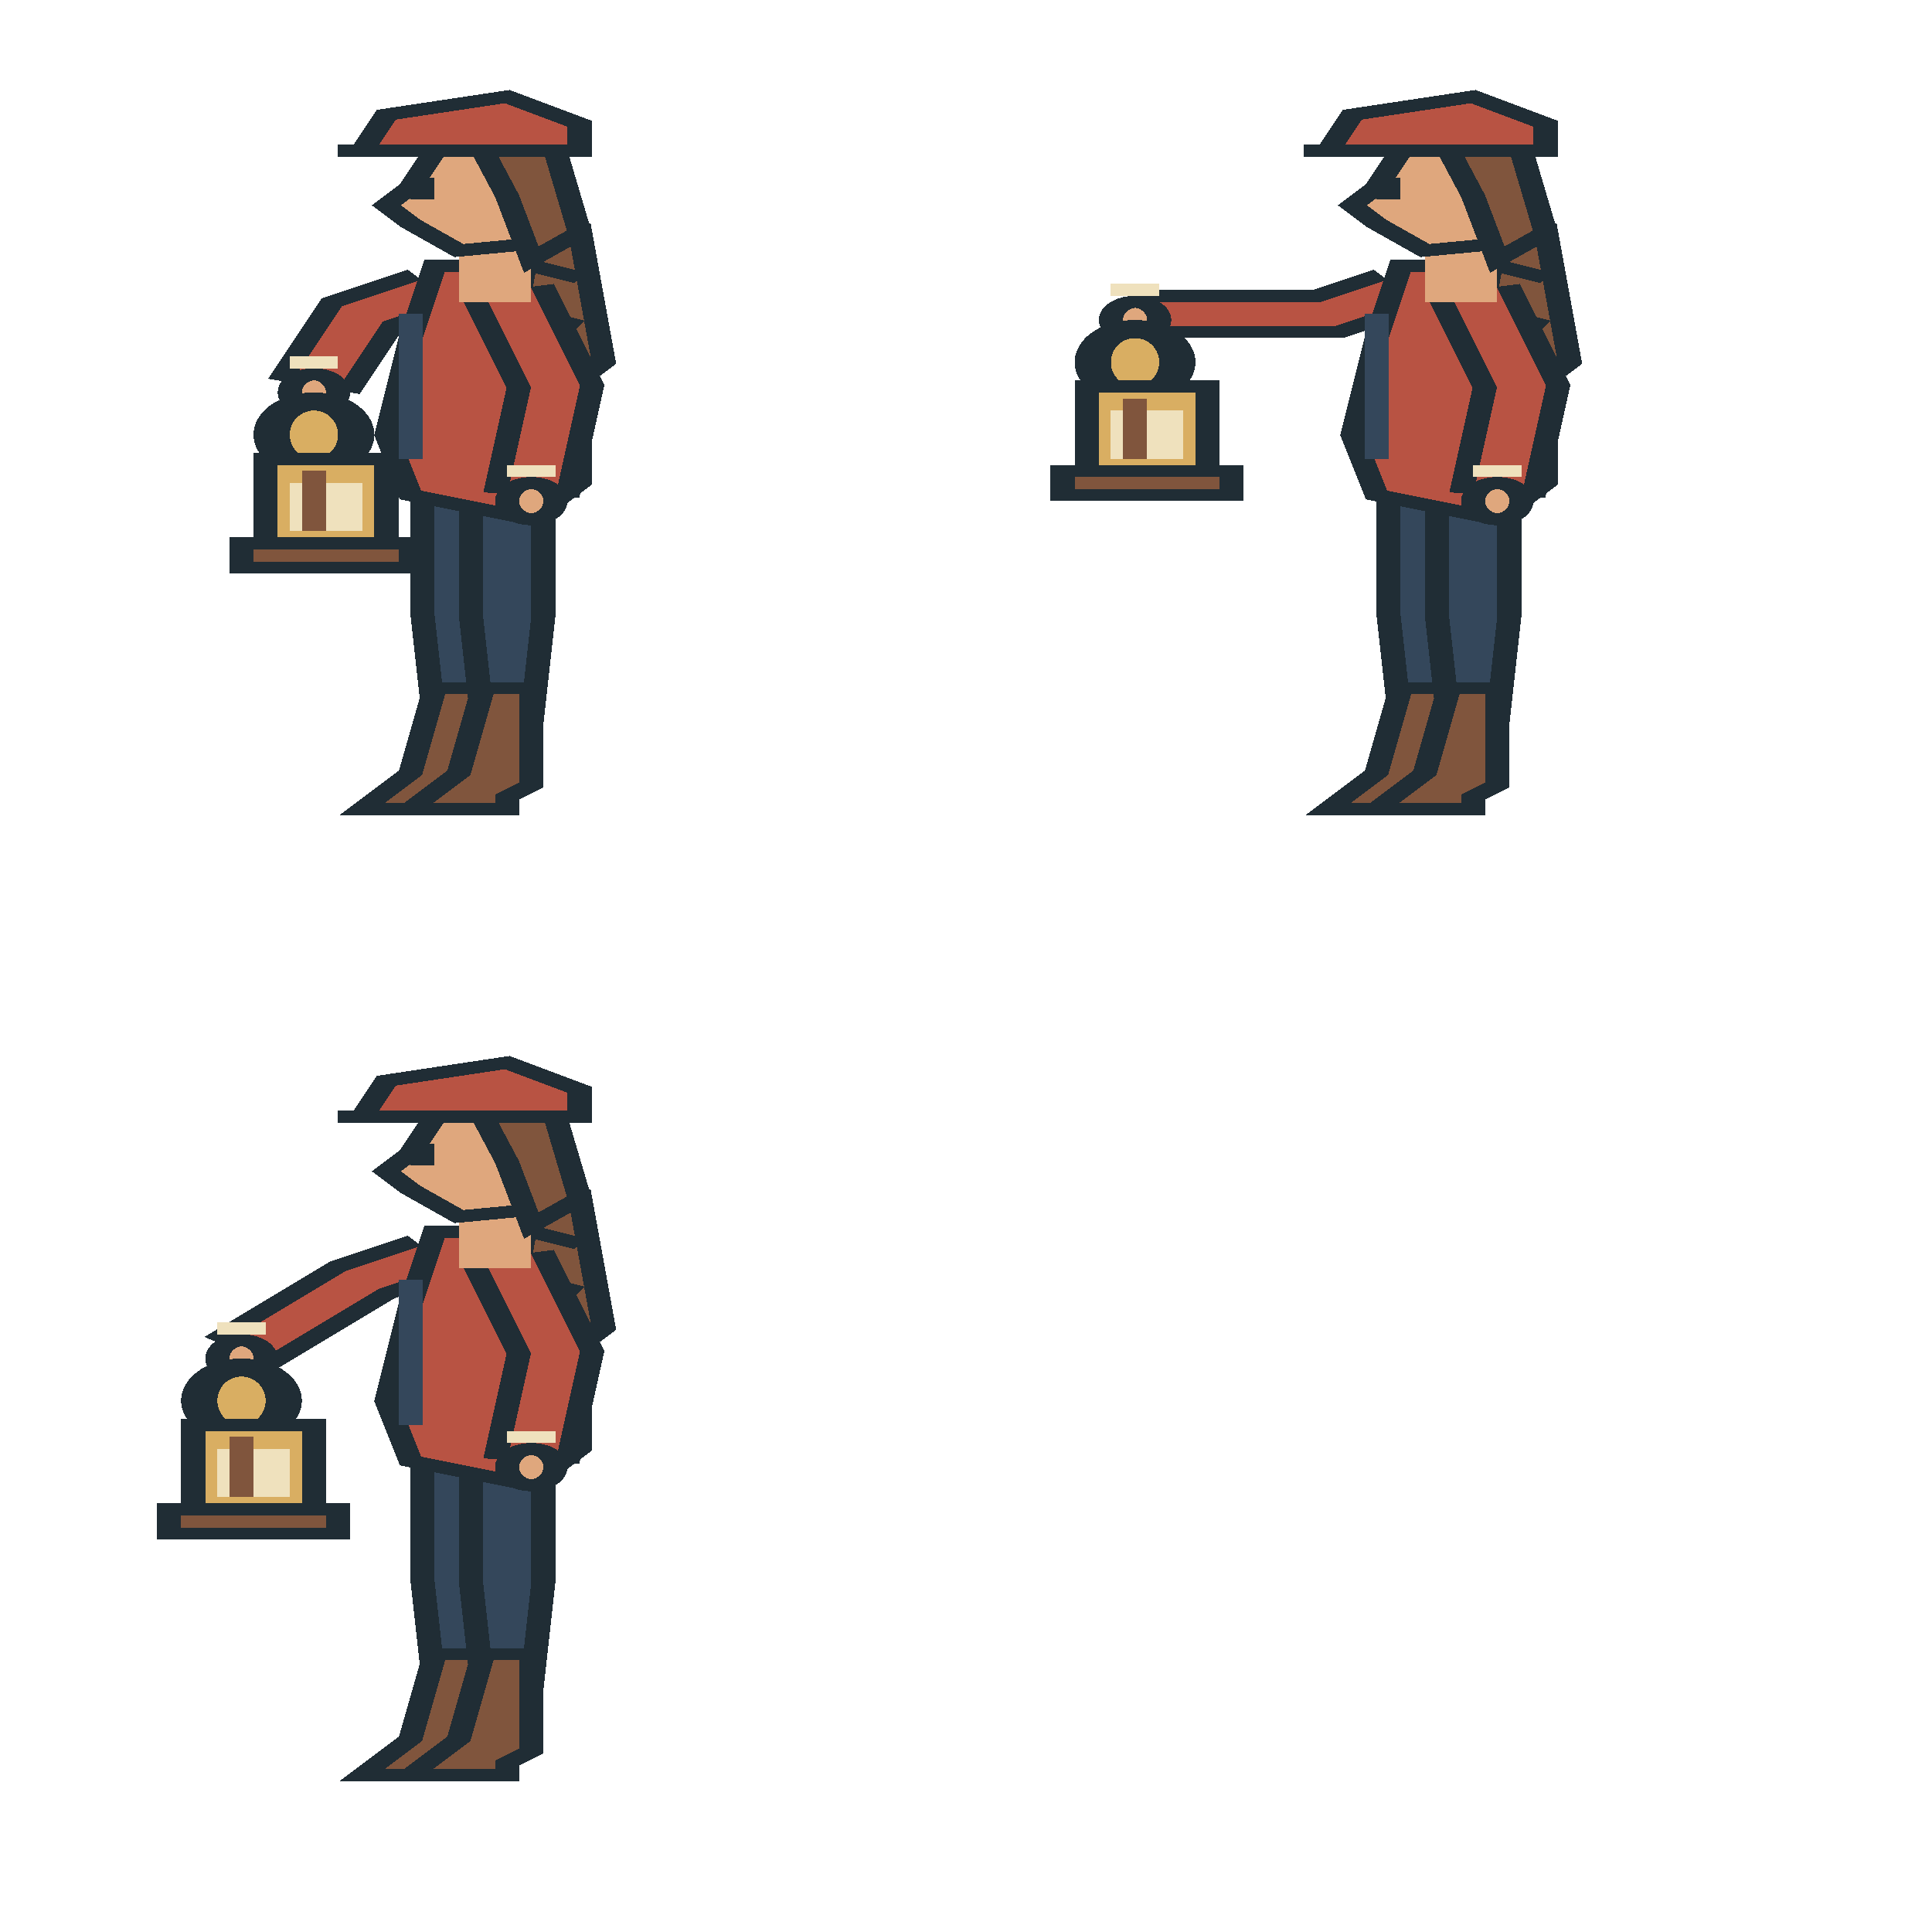
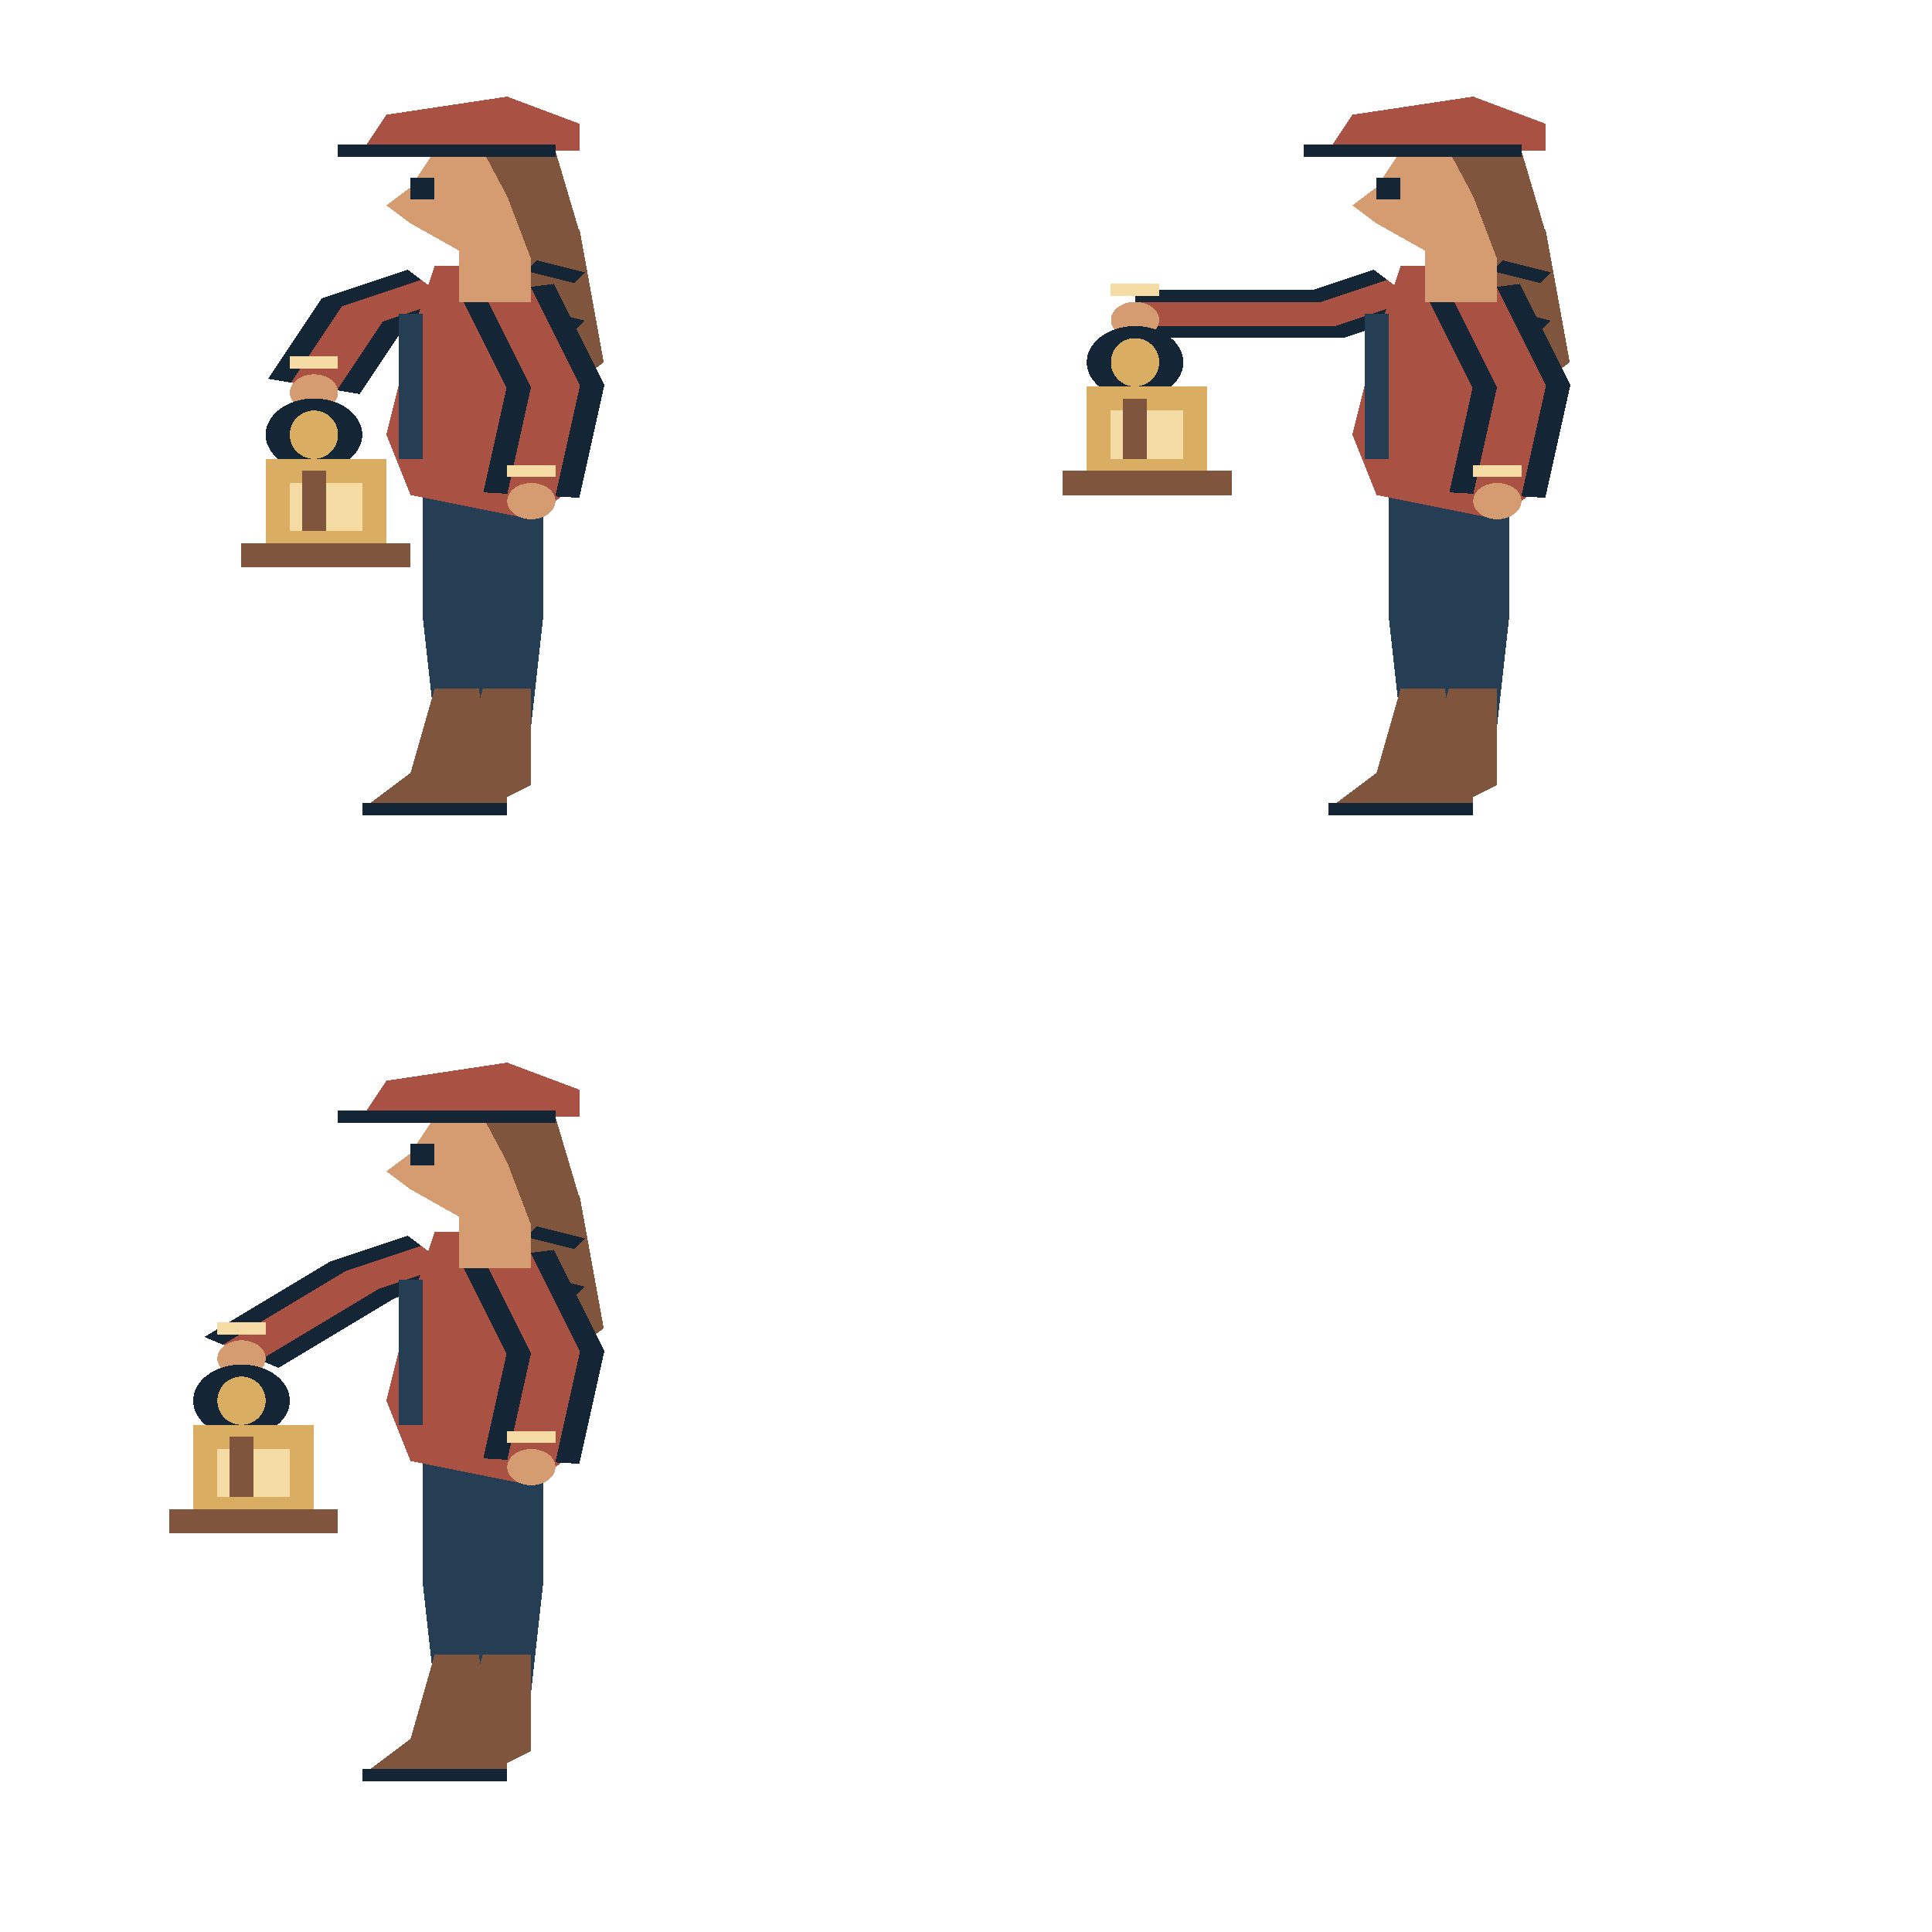
<svg xmlns="http://www.w3.org/2000/svg" width="160" height="160" viewBox="0 0 160 160">
  <svg x="0" y="0" width="80" height="80" viewBox="0 0 40 80" preserveAspectRatio="none" shape-rendering="crispEdges">
-     <polyline points="18,24 15,26 13,32" fill="none" stroke="#202d35" stroke-width="4" />
-     <polyline points="18,24 15,26 13,32" fill="none" stroke="#b85343" stroke-width="2" />
-     <polyline points="12,30 14,30" fill="none" stroke="#efe1bd" stroke-width="1" />
-     <ellipse cx="13.0" cy="32.5" rx="1.0" ry="1.5" fill="#dfa77d" stroke="#202d35" stroke-width="1" />
-     <ellipse cx="13.0" cy="36.0" rx="2.0" ry="3.0" fill="#202d35" stroke="#202d35" stroke-width="1" />
+     <polyline points="18,24 15,26 13,32" fill="none" stroke="#142536" stroke-width="4" />
+     <polyline points="18,24 15,26 13,32" fill="none" stroke="#a95243" stroke-width="2" />
+     <polyline points="12,30 14,30" fill="none" stroke="#f5dca4" stroke-width="1" />
+     <ellipse cx="13.0" cy="32.5" rx="1.0" ry="1.5" fill="#d49c70" />
+     <ellipse cx="13.0" cy="36.0" rx="2.0" ry="3.0" fill="#142536" />
    <ellipse cx="13.0" cy="36.0" rx="1.0" ry="2.0" fill="#d9ae62" />
-     <rect x="11" y="38" width="5" height="8" fill="#d9ae62" stroke="#202d35" stroke-width="1" />
-     <rect x="12" y="40" width="3" height="4" fill="#efe1bd" />
+     <rect x="11" y="38" width="5" height="8" fill="#d9ae62" />
+     <rect x="12" y="40" width="3" height="4" fill="#f5dca4" />
    <polyline points="13,39 13,44" fill="none" stroke="#80553d" stroke-width="1" />
-     <rect x="10" y="45" width="7" height="2" fill="#80553d" stroke="#202d35" stroke-width="1" />
-     <polygon points="17.5,39 20.5,39 20.5,51.0 20,60 18,60 17.5,51.0" fill="#34475b" stroke="#202d35" stroke-width="1" />
-     <polygon points="18,57 20,57 20,65 19,66 19,67 15,67 17,64" fill="#80553d" stroke="#202d35" stroke-width="1" />
-     <polyline points="15,67 19,67" fill="none" stroke="#202d35" stroke-width="1" />
-     <polygon points="19.5,39 22.5,39 22.5,51.0 22,60 20,60 19.5,51.0" fill="#34475b" stroke="#202d35" stroke-width="1" />
-     <polygon points="20,57 22,57 22,65 21,66 21,67 17,67 19,64" fill="#80553d" stroke="#202d35" stroke-width="1" />
-     <polyline points="17,67 21,67" fill="none" stroke="#202d35" stroke-width="1" />
-     <polygon points="18,22 22,22 24,30 24,40 22,43 17,41 16,36 17,28" fill="#b85343" stroke="#202d35" stroke-width="1" />
-     <polyline points="17,26 17,38" fill="none" stroke="#34475b" stroke-width="1" />
-     <polygon points="22,19 24,19 25,30 23,33 21,30" fill="#80553d" stroke="#202d35" stroke-width="1" />
-     <polyline points="22,22 24,23" fill="none" stroke="#202d35" stroke-width="1" />
-     <polyline points="22,26 24,27" fill="none" stroke="#202d35" stroke-width="1" />
-     <polyline points="22,30 24,31" fill="none" stroke="#202d35" stroke-width="1" />
-     <polyline points="22,31 24,31" fill="none" stroke="#b85343" stroke-width="1" />
-     <polyline points="21,24 23,32 22,41" fill="none" stroke="#202d35" stroke-width="4" />
-     <polyline points="21,24 23,32 22,41" fill="none" stroke="#b85343" stroke-width="2" />
-     <polyline points="21,39 23,39" fill="none" stroke="#efe1bd" stroke-width="1" />
-     <ellipse cx="22.0" cy="41.5" rx="1.0" ry="1.5" fill="#dfa77d" stroke="#202d35" stroke-width="1" />
-     <rect x="19" y="19" width="3" height="6" fill="#dfa77d" />
-     <polygon points="18,12.5 23,12.5 23,20.0 19,20.75 17,18.5 16,17.0 17,15.5" fill="#dfa77d" stroke="#202d35" stroke-width="1" />
-     <polygon points="20,12.5 23,12.5 24,19.25 22,21.5 21,16.25" fill="#80553d" stroke="#202d35" stroke-width="1" />
-     <rect x="17" y="14.75" width="1" height="1.75" fill="#202d35" />
-     <polygon points="16,9.5 21,8.0 24,10.25 24,12.5 15,12.5" fill="#b85343" stroke="#202d35" stroke-width="1" />
-     <polyline points="14,12.5 23,12.5" fill="none" stroke="#202d35" stroke-width="1" />
+     <rect x="10" y="45" width="7" height="2" fill="#80553d" />
+     <polygon points="17.5,39 20.5,39 20.5,51.0 20,60 18,60 17.5,51.0" fill="#263e53" />
+     <polygon points="18,57 20,57 20,65 19,66 19,67 15,67 17,64" fill="#80553d" />
+     <polyline points="15,67 19,67" fill="none" stroke="#142536" stroke-width="1" />
+     <polygon points="19.5,39 22.5,39 22.5,51.0 22,60 20,60 19.5,51.0" fill="#263e53" />
+     <polygon points="20,57 22,57 22,65 21,66 21,67 17,67 19,64" fill="#80553d" />
+     <polyline points="17,67 21,67" fill="none" stroke="#142536" stroke-width="1" />
+     <polygon points="18,22 22,22 24,30 24,40 22,43 17,41 16,36 17,28" fill="#a95243" />
+     <polyline points="17,26 17,38" fill="none" stroke="#263e53" stroke-width="1" />
+     <polygon points="22,19 24,19 25,30 23,33 21,30" fill="#80553d" />
+     <polyline points="22,22 24,23" fill="none" stroke="#142536" stroke-width="1" />
+     <polyline points="22,26 24,27" fill="none" stroke="#142536" stroke-width="1" />
+     <polyline points="22,30 24,31" fill="none" stroke="#142536" stroke-width="1" />
+     <polyline points="22,31 24,31" fill="none" stroke="#a95243" stroke-width="1" />
+     <polyline points="21,24 23,32 22,41" fill="none" stroke="#142536" stroke-width="4" />
+     <polyline points="21,24 23,32 22,41" fill="none" stroke="#a95243" stroke-width="2" />
+     <polyline points="21,39 23,39" fill="none" stroke="#f5dca4" stroke-width="1" />
+     <ellipse cx="22.0" cy="41.5" rx="1.0" ry="1.5" fill="#d49c70" />
+     <rect x="19" y="19" width="3" height="6" fill="#d49c70" />
+     <polygon points="18,12.5 23,12.5 23,20.0 19,20.75 17,18.5 16,17.0 17,15.5" fill="#d49c70" />
+     <polygon points="20,12.5 23,12.5 24,19.25 22,21.5 21,16.25" fill="#80553d" />
+     <rect x="17" y="14.75" width="1" height="1.75" fill="#142536" />
+     <polygon points="16,9.5 21,8.0 24,10.25 24,12.5 15,12.5" fill="#a95243" />
+     <polyline points="14,12.5 23,12.5" fill="none" stroke="#142536" stroke-width="1" />
  </svg>
  <svg x="80" y="0" width="80" height="80" viewBox="0 0 40 80" preserveAspectRatio="none" shape-rendering="crispEdges">
-     <polyline points="18,24 15,26 7,26" fill="none" stroke="#202d35" stroke-width="4" />
-     <polyline points="18,24 15,26 7,26" fill="none" stroke="#b85343" stroke-width="2" />
-     <polyline points="6,24 8,24" fill="none" stroke="#efe1bd" stroke-width="1" />
-     <ellipse cx="7.0" cy="26.5" rx="1.0" ry="1.5" fill="#dfa77d" stroke="#202d35" stroke-width="1" />
-     <ellipse cx="7.0" cy="30.0" rx="2.0" ry="3.0" fill="#202d35" stroke="#202d35" stroke-width="1" />
+     <polyline points="18,24 15,26 7,26" fill="none" stroke="#142536" stroke-width="4" />
+     <polyline points="18,24 15,26 7,26" fill="none" stroke="#a95243" stroke-width="2" />
+     <polyline points="6,24 8,24" fill="none" stroke="#f5dca4" stroke-width="1" />
+     <ellipse cx="7.0" cy="26.5" rx="1.0" ry="1.5" fill="#d49c70" />
+     <ellipse cx="7.0" cy="30.0" rx="2.0" ry="3.0" fill="#142536" />
    <ellipse cx="7.0" cy="30.0" rx="1.0" ry="2.0" fill="#d9ae62" />
-     <rect x="5" y="32" width="5" height="8" fill="#d9ae62" stroke="#202d35" stroke-width="1" />
-     <rect x="6" y="34" width="3" height="4" fill="#efe1bd" />
+     <rect x="5" y="32" width="5" height="8" fill="#d9ae62" />
+     <rect x="6" y="34" width="3" height="4" fill="#f5dca4" />
    <polyline points="7,33 7,38" fill="none" stroke="#80553d" stroke-width="1" />
-     <rect x="4" y="39" width="7" height="2" fill="#80553d" stroke="#202d35" stroke-width="1" />
-     <polygon points="17.5,39 20.5,39 20.5,51.0 20,60 18,60 17.5,51.0" fill="#34475b" stroke="#202d35" stroke-width="1" />
-     <polygon points="18,57 20,57 20,65 19,66 19,67 15,67 17,64" fill="#80553d" stroke="#202d35" stroke-width="1" />
-     <polyline points="15,67 19,67" fill="none" stroke="#202d35" stroke-width="1" />
-     <polygon points="19.5,39 22.5,39 22.5,51.0 22,60 20,60 19.5,51.0" fill="#34475b" stroke="#202d35" stroke-width="1" />
-     <polygon points="20,57 22,57 22,65 21,66 21,67 17,67 19,64" fill="#80553d" stroke="#202d35" stroke-width="1" />
-     <polyline points="17,67 21,67" fill="none" stroke="#202d35" stroke-width="1" />
-     <polygon points="18,22 22,22 24,30 24,40 22,43 17,41 16,36 17,28" fill="#b85343" stroke="#202d35" stroke-width="1" />
-     <polyline points="17,26 17,38" fill="none" stroke="#34475b" stroke-width="1" />
-     <polygon points="22,19 24,19 25,30 23,33 21,30" fill="#80553d" stroke="#202d35" stroke-width="1" />
-     <polyline points="22,22 24,23" fill="none" stroke="#202d35" stroke-width="1" />
-     <polyline points="22,26 24,27" fill="none" stroke="#202d35" stroke-width="1" />
-     <polyline points="22,30 24,31" fill="none" stroke="#202d35" stroke-width="1" />
-     <polyline points="22,31 24,31" fill="none" stroke="#b85343" stroke-width="1" />
-     <polyline points="21,24 23,32 22,41" fill="none" stroke="#202d35" stroke-width="4" />
-     <polyline points="21,24 23,32 22,41" fill="none" stroke="#b85343" stroke-width="2" />
-     <polyline points="21,39 23,39" fill="none" stroke="#efe1bd" stroke-width="1" />
-     <ellipse cx="22.0" cy="41.5" rx="1.0" ry="1.5" fill="#dfa77d" stroke="#202d35" stroke-width="1" />
-     <rect x="19" y="19" width="3" height="6" fill="#dfa77d" />
-     <polygon points="18,12.5 23,12.5 23,20.0 19,20.75 17,18.5 16,17.0 17,15.5" fill="#dfa77d" stroke="#202d35" stroke-width="1" />
-     <polygon points="20,12.5 23,12.5 24,19.25 22,21.5 21,16.25" fill="#80553d" stroke="#202d35" stroke-width="1" />
-     <rect x="17" y="14.75" width="1" height="1.75" fill="#202d35" />
-     <polygon points="16,9.5 21,8.0 24,10.25 24,12.5 15,12.5" fill="#b85343" stroke="#202d35" stroke-width="1" />
-     <polyline points="14,12.5 23,12.5" fill="none" stroke="#202d35" stroke-width="1" />
+     <rect x="4" y="39" width="7" height="2" fill="#80553d" />
+     <polygon points="17.5,39 20.5,39 20.5,51.0 20,60 18,60 17.5,51.0" fill="#263e53" />
+     <polygon points="18,57 20,57 20,65 19,66 19,67 15,67 17,64" fill="#80553d" />
+     <polyline points="15,67 19,67" fill="none" stroke="#142536" stroke-width="1" />
+     <polygon points="19.5,39 22.5,39 22.5,51.0 22,60 20,60 19.5,51.0" fill="#263e53" />
+     <polygon points="20,57 22,57 22,65 21,66 21,67 17,67 19,64" fill="#80553d" />
+     <polyline points="17,67 21,67" fill="none" stroke="#142536" stroke-width="1" />
+     <polygon points="18,22 22,22 24,30 24,40 22,43 17,41 16,36 17,28" fill="#a95243" />
+     <polyline points="17,26 17,38" fill="none" stroke="#263e53" stroke-width="1" />
+     <polygon points="22,19 24,19 25,30 23,33 21,30" fill="#80553d" />
+     <polyline points="22,22 24,23" fill="none" stroke="#142536" stroke-width="1" />
+     <polyline points="22,26 24,27" fill="none" stroke="#142536" stroke-width="1" />
+     <polyline points="22,30 24,31" fill="none" stroke="#142536" stroke-width="1" />
+     <polyline points="22,31 24,31" fill="none" stroke="#a95243" stroke-width="1" />
+     <polyline points="21,24 23,32 22,41" fill="none" stroke="#142536" stroke-width="4" />
+     <polyline points="21,24 23,32 22,41" fill="none" stroke="#a95243" stroke-width="2" />
+     <polyline points="21,39 23,39" fill="none" stroke="#f5dca4" stroke-width="1" />
+     <ellipse cx="22.0" cy="41.5" rx="1.0" ry="1.5" fill="#d49c70" />
+     <rect x="19" y="19" width="3" height="6" fill="#d49c70" />
+     <polygon points="18,12.5 23,12.5 23,20.0 19,20.75 17,18.5 16,17.0 17,15.5" fill="#d49c70" />
+     <polygon points="20,12.5 23,12.5 24,19.25 22,21.5 21,16.25" fill="#80553d" />
+     <rect x="17" y="14.75" width="1" height="1.75" fill="#142536" />
+     <polygon points="16,9.5 21,8.0 24,10.25 24,12.5 15,12.5" fill="#a95243" />
+     <polyline points="14,12.5 23,12.5" fill="none" stroke="#142536" stroke-width="1" />
  </svg>
  <svg x="0" y="80" width="80" height="80" viewBox="0 0 40 80" preserveAspectRatio="none" shape-rendering="crispEdges">
-     <polyline points="18,24 15,26 10,32" fill="none" stroke="#202d35" stroke-width="4" />
-     <polyline points="18,24 15,26 10,32" fill="none" stroke="#b85343" stroke-width="2" />
-     <polyline points="9,30 11,30" fill="none" stroke="#efe1bd" stroke-width="1" />
-     <ellipse cx="10.0" cy="32.5" rx="1.0" ry="1.5" fill="#dfa77d" stroke="#202d35" stroke-width="1" />
-     <ellipse cx="10.0" cy="36.0" rx="2.0" ry="3.0" fill="#202d35" stroke="#202d35" stroke-width="1" />
+     <polyline points="18,24 15,26 10,32" fill="none" stroke="#142536" stroke-width="4" />
+     <polyline points="18,24 15,26 10,32" fill="none" stroke="#a95243" stroke-width="2" />
+     <polyline points="9,30 11,30" fill="none" stroke="#f5dca4" stroke-width="1" />
+     <ellipse cx="10.0" cy="32.5" rx="1.0" ry="1.5" fill="#d49c70" />
+     <ellipse cx="10.0" cy="36.0" rx="2.0" ry="3.0" fill="#142536" />
    <ellipse cx="10.0" cy="36.0" rx="1.0" ry="2.0" fill="#d9ae62" />
-     <rect x="8" y="38" width="5" height="8" fill="#d9ae62" stroke="#202d35" stroke-width="1" />
-     <rect x="9" y="40" width="3" height="4" fill="#efe1bd" />
+     <rect x="8" y="38" width="5" height="8" fill="#d9ae62" />
+     <rect x="9" y="40" width="3" height="4" fill="#f5dca4" />
    <polyline points="10,39 10,44" fill="none" stroke="#80553d" stroke-width="1" />
-     <rect x="7" y="45" width="7" height="2" fill="#80553d" stroke="#202d35" stroke-width="1" />
-     <polygon points="17.5,39 20.5,39 20.5,51.0 20,60 18,60 17.5,51.0" fill="#34475b" stroke="#202d35" stroke-width="1" />
-     <polygon points="18,57 20,57 20,65 19,66 19,67 15,67 17,64" fill="#80553d" stroke="#202d35" stroke-width="1" />
-     <polyline points="15,67 19,67" fill="none" stroke="#202d35" stroke-width="1" />
-     <polygon points="19.5,39 22.5,39 22.5,51.0 22,60 20,60 19.5,51.0" fill="#34475b" stroke="#202d35" stroke-width="1" />
-     <polygon points="20,57 22,57 22,65 21,66 21,67 17,67 19,64" fill="#80553d" stroke="#202d35" stroke-width="1" />
-     <polyline points="17,67 21,67" fill="none" stroke="#202d35" stroke-width="1" />
-     <polygon points="18,22 22,22 24,30 24,40 22,43 17,41 16,36 17,28" fill="#b85343" stroke="#202d35" stroke-width="1" />
-     <polyline points="17,26 17,38" fill="none" stroke="#34475b" stroke-width="1" />
-     <polygon points="22,19 24,19 25,30 23,33 21,30" fill="#80553d" stroke="#202d35" stroke-width="1" />
-     <polyline points="22,22 24,23" fill="none" stroke="#202d35" stroke-width="1" />
-     <polyline points="22,26 24,27" fill="none" stroke="#202d35" stroke-width="1" />
-     <polyline points="22,30 24,31" fill="none" stroke="#202d35" stroke-width="1" />
-     <polyline points="22,31 24,31" fill="none" stroke="#b85343" stroke-width="1" />
-     <polyline points="21,24 23,32 22,41" fill="none" stroke="#202d35" stroke-width="4" />
-     <polyline points="21,24 23,32 22,41" fill="none" stroke="#b85343" stroke-width="2" />
-     <polyline points="21,39 23,39" fill="none" stroke="#efe1bd" stroke-width="1" />
-     <ellipse cx="22.0" cy="41.5" rx="1.0" ry="1.5" fill="#dfa77d" stroke="#202d35" stroke-width="1" />
-     <rect x="19" y="19" width="3" height="6" fill="#dfa77d" />
-     <polygon points="18,12.5 23,12.5 23,20.0 19,20.75 17,18.5 16,17.0 17,15.5" fill="#dfa77d" stroke="#202d35" stroke-width="1" />
-     <polygon points="20,12.5 23,12.5 24,19.25 22,21.5 21,16.25" fill="#80553d" stroke="#202d35" stroke-width="1" />
-     <rect x="17" y="14.75" width="1" height="1.75" fill="#202d35" />
-     <polygon points="16,9.5 21,8.0 24,10.25 24,12.5 15,12.5" fill="#b85343" stroke="#202d35" stroke-width="1" />
-     <polyline points="14,12.5 23,12.5" fill="none" stroke="#202d35" stroke-width="1" />
+     <rect x="7" y="45" width="7" height="2" fill="#80553d" />
+     <polygon points="17.5,39 20.5,39 20.5,51.0 20,60 18,60 17.5,51.0" fill="#263e53" />
+     <polygon points="18,57 20,57 20,65 19,66 19,67 15,67 17,64" fill="#80553d" />
+     <polyline points="15,67 19,67" fill="none" stroke="#142536" stroke-width="1" />
+     <polygon points="19.5,39 22.5,39 22.5,51.0 22,60 20,60 19.5,51.0" fill="#263e53" />
+     <polygon points="20,57 22,57 22,65 21,66 21,67 17,67 19,64" fill="#80553d" />
+     <polyline points="17,67 21,67" fill="none" stroke="#142536" stroke-width="1" />
+     <polygon points="18,22 22,22 24,30 24,40 22,43 17,41 16,36 17,28" fill="#a95243" />
+     <polyline points="17,26 17,38" fill="none" stroke="#263e53" stroke-width="1" />
+     <polygon points="22,19 24,19 25,30 23,33 21,30" fill="#80553d" />
+     <polyline points="22,22 24,23" fill="none" stroke="#142536" stroke-width="1" />
+     <polyline points="22,26 24,27" fill="none" stroke="#142536" stroke-width="1" />
+     <polyline points="22,30 24,31" fill="none" stroke="#142536" stroke-width="1" />
+     <polyline points="22,31 24,31" fill="none" stroke="#a95243" stroke-width="1" />
+     <polyline points="21,24 23,32 22,41" fill="none" stroke="#142536" stroke-width="4" />
+     <polyline points="21,24 23,32 22,41" fill="none" stroke="#a95243" stroke-width="2" />
+     <polyline points="21,39 23,39" fill="none" stroke="#f5dca4" stroke-width="1" />
+     <ellipse cx="22.0" cy="41.5" rx="1.0" ry="1.5" fill="#d49c70" />
+     <rect x="19" y="19" width="3" height="6" fill="#d49c70" />
+     <polygon points="18,12.5 23,12.5 23,20.0 19,20.75 17,18.5 16,17.0 17,15.5" fill="#d49c70" />
+     <polygon points="20,12.5 23,12.5 24,19.25 22,21.5 21,16.25" fill="#80553d" />
+     <rect x="17" y="14.75" width="1" height="1.75" fill="#142536" />
+     <polygon points="16,9.5 21,8.0 24,10.25 24,12.5 15,12.5" fill="#a95243" />
+     <polyline points="14,12.5 23,12.5" fill="none" stroke="#142536" stroke-width="1" />
  </svg>
</svg>
